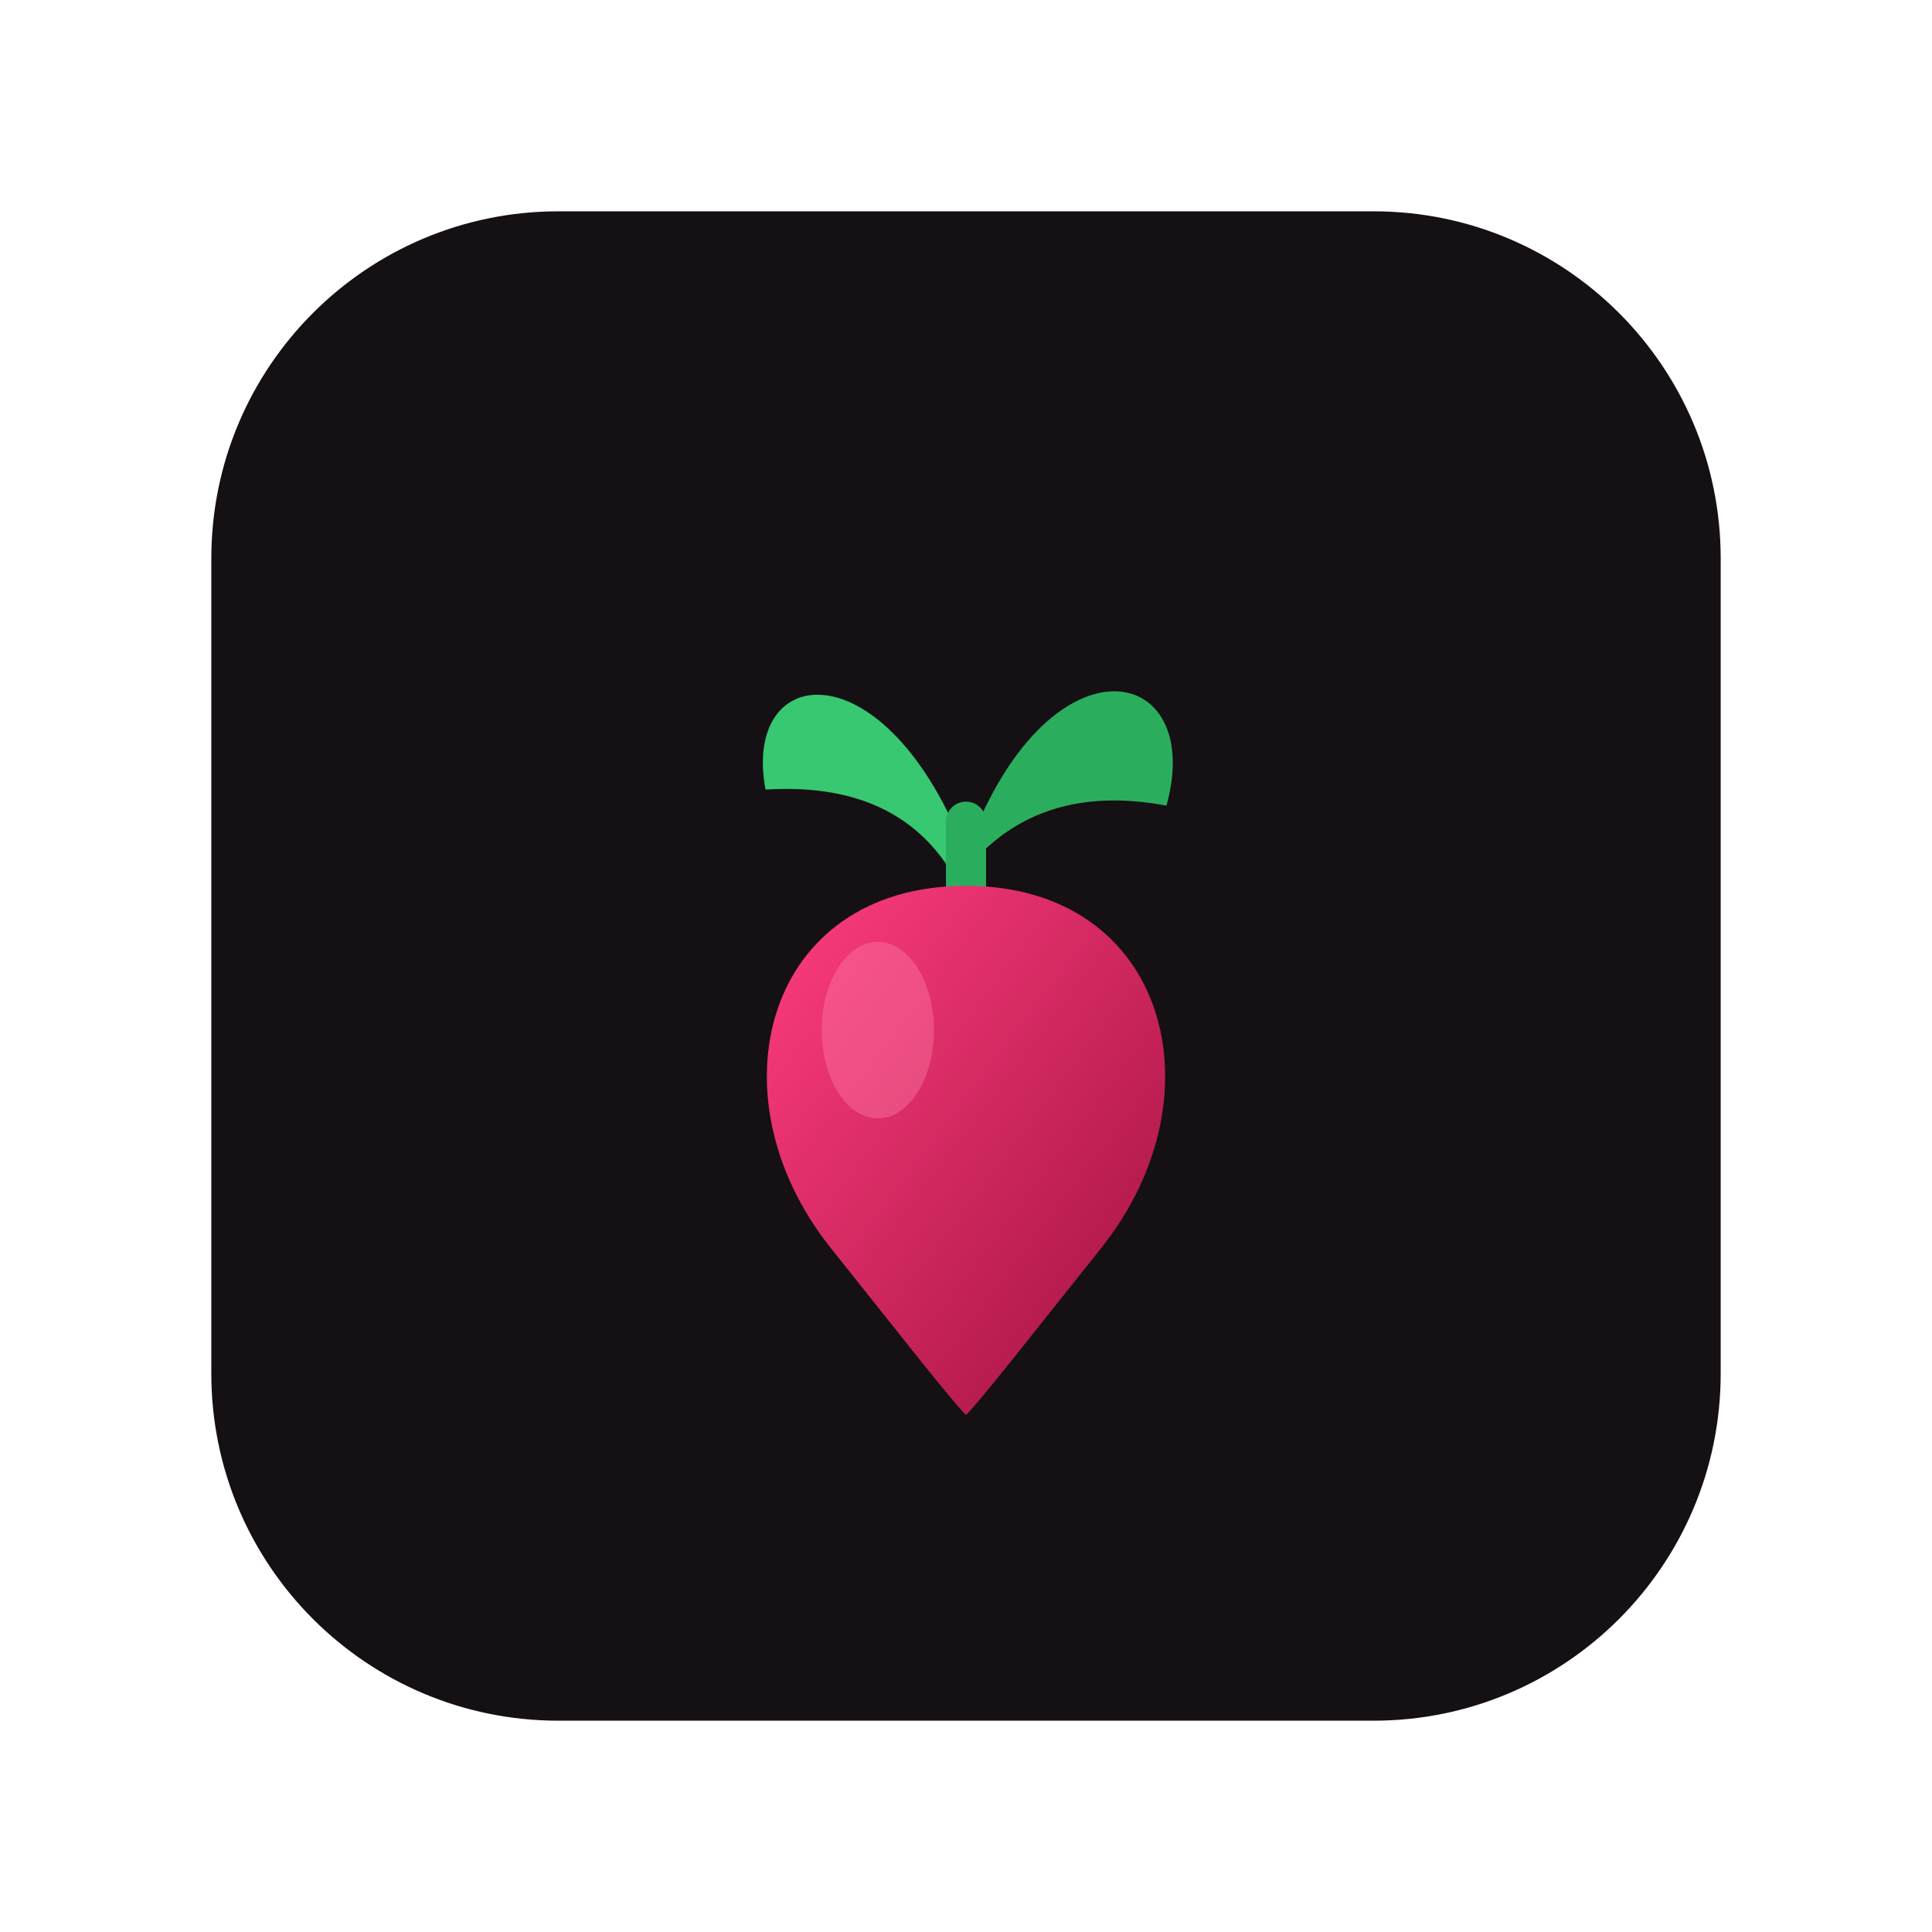
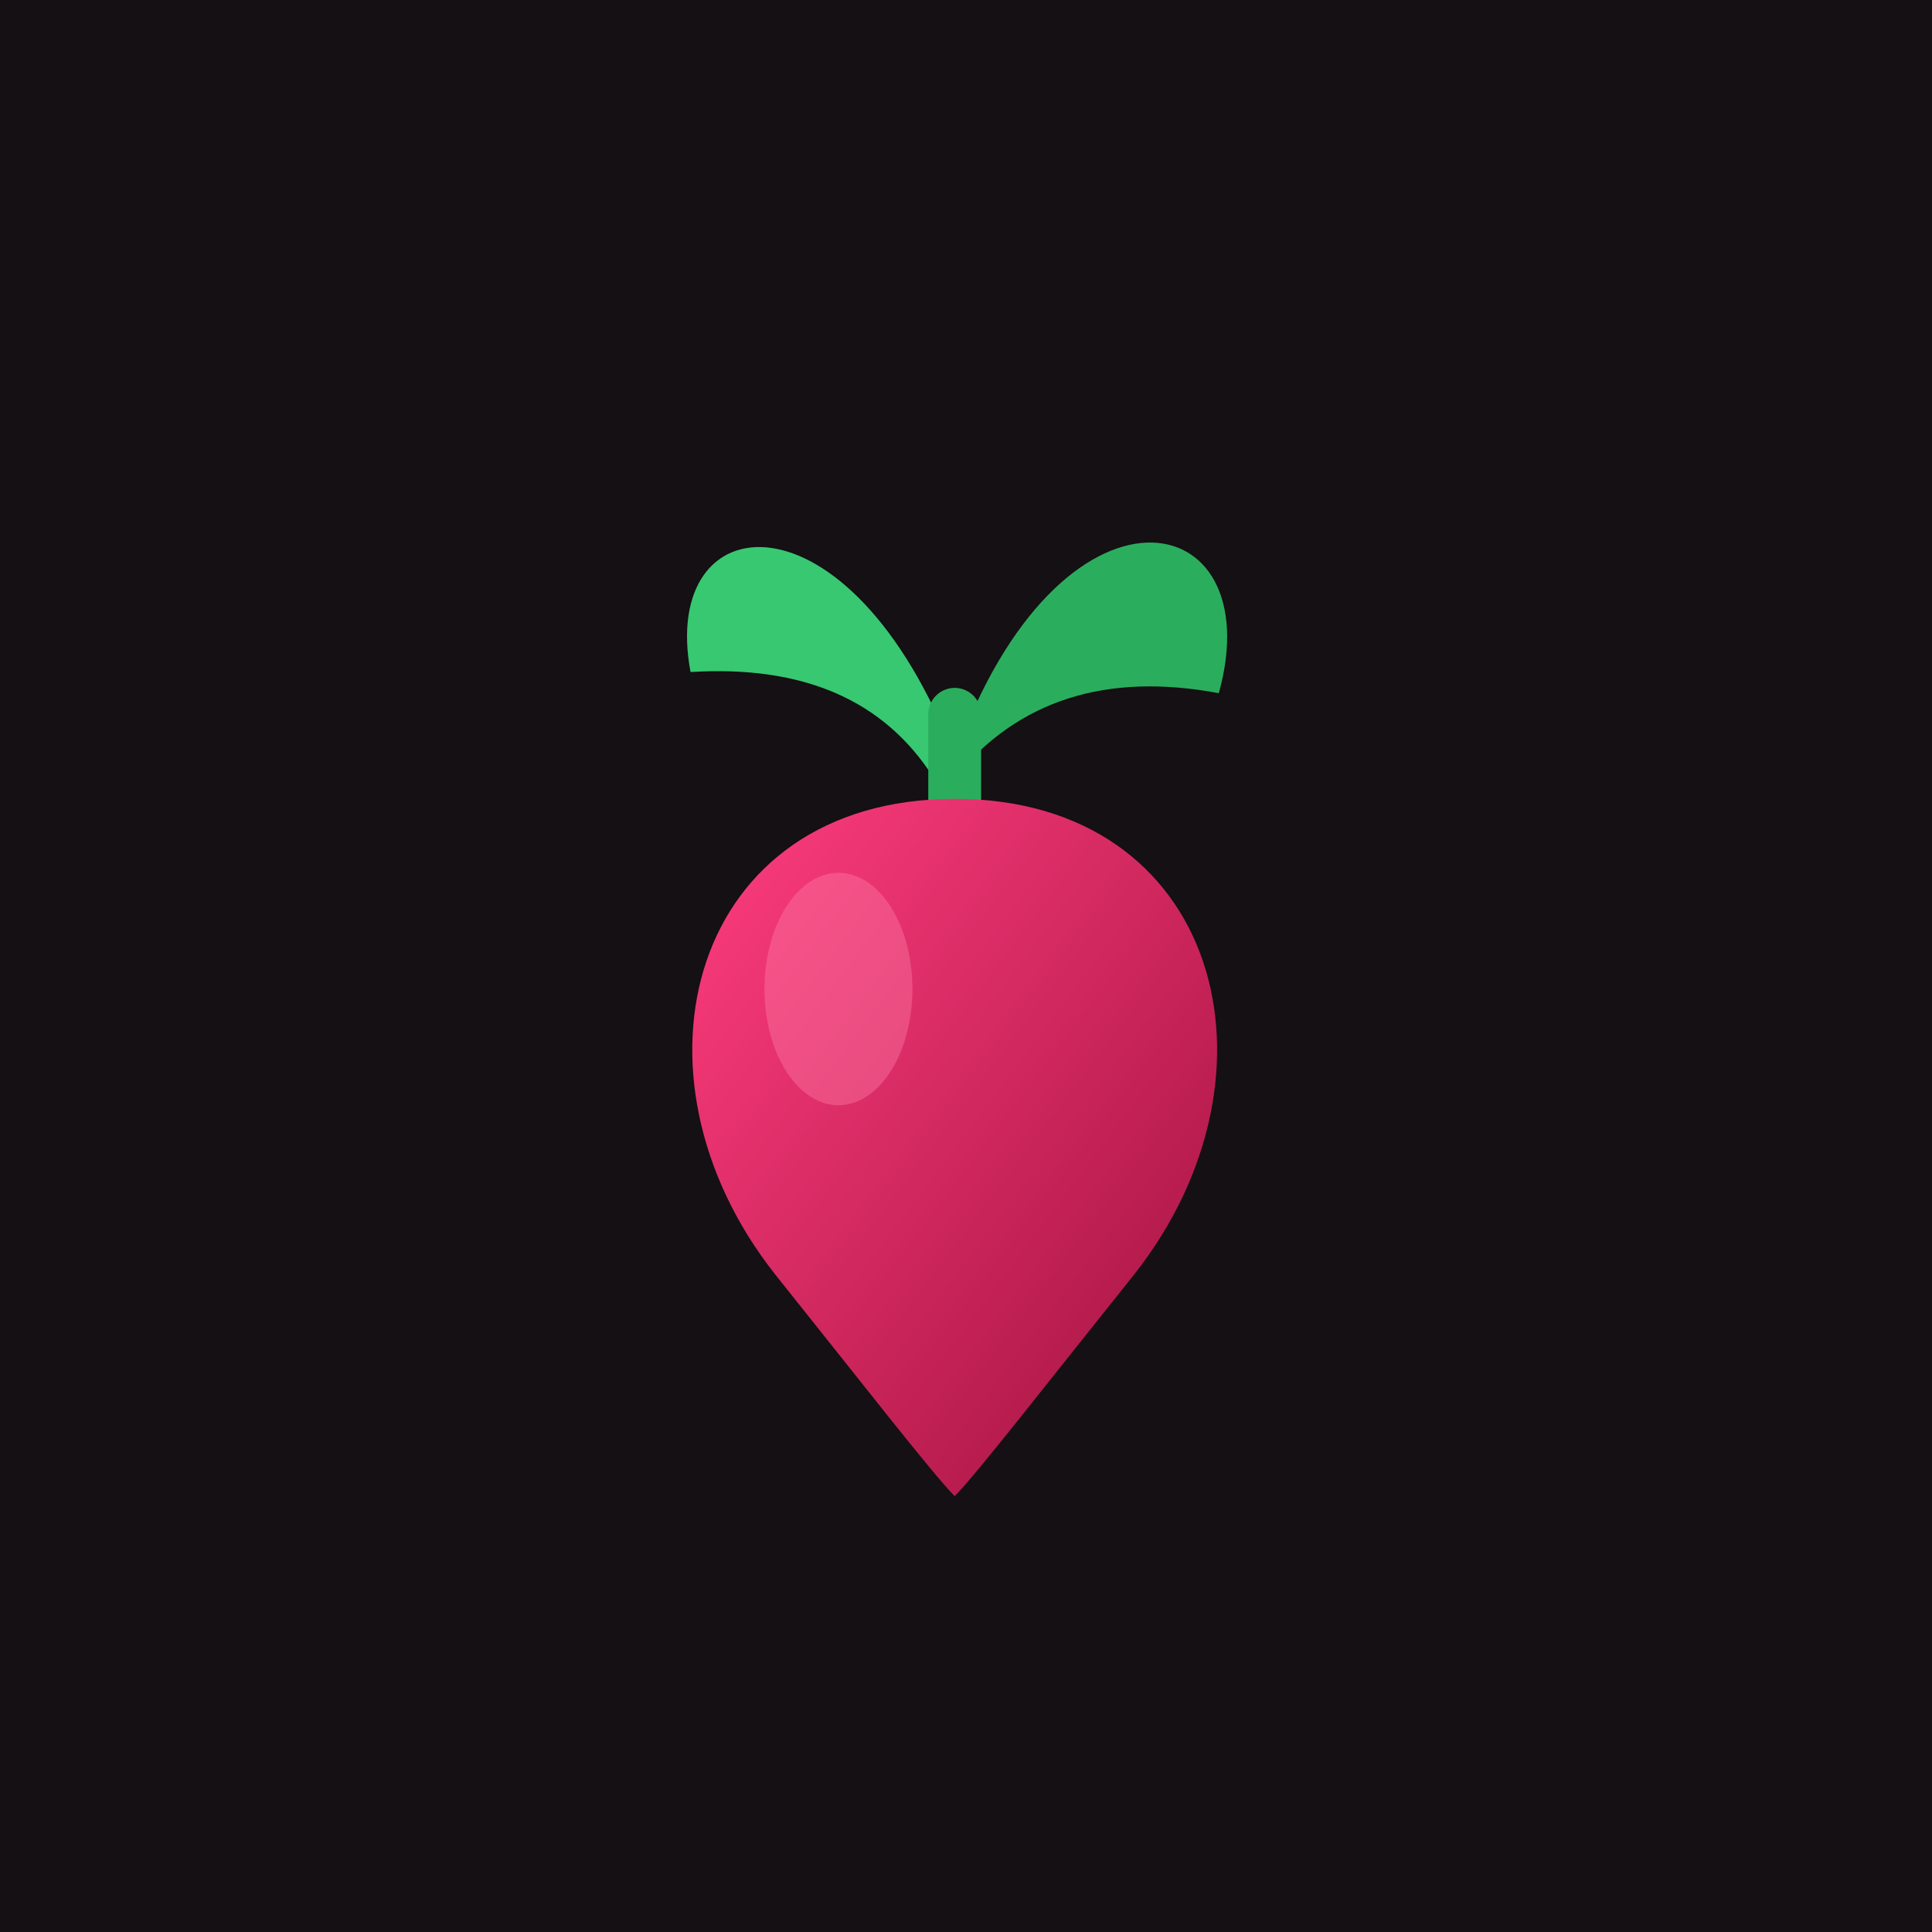
<svg xmlns="http://www.w3.org/2000/svg" viewBox="0 0 1024 1024" width="1024" height="1024">
  <defs>
    <linearGradient id="beet" x1="0" y1="0" x2="1" y2="1">
      <stop offset="0" stop-color="#FF3D7F" />
      <stop offset="1" stop-color="#A1123F" />
    </linearGradient>
  </defs>
-   <rect x="112" y="112" width="800" height="800" rx="184" fill="#141013" />
-   <g transform="translate(257,240) scale(4.25)">
+   <rect x="0" y="0" width="1024" height="1024" fill="#141013" />
+   <g transform="translate(170,121) scale(5.6)">
    <path d="M60 50 C50 24 32 26 35 42 Q51 41 58 52 Z" fill="#37C871" />
    <path d="M60 50 C70 22 90 26 85 44 Q69 41 60 52 Z" fill="#2AAE5E" />
    <path d="M60 46 L60 56" stroke="#2AAE5E" stroke-width="5" stroke-linecap="round" />
    <path d="M60 54 C85 54 92 80 77 99 C69 109 62 118 60 120 C58 118 51 109 43 99 C28 80 35 54 60 54 Z" fill="url(#beet)" />
    <ellipse cx="49" cy="72" rx="7" ry="11" fill="#FF7DA8" opacity="0.4" />
  </g>
</svg>
